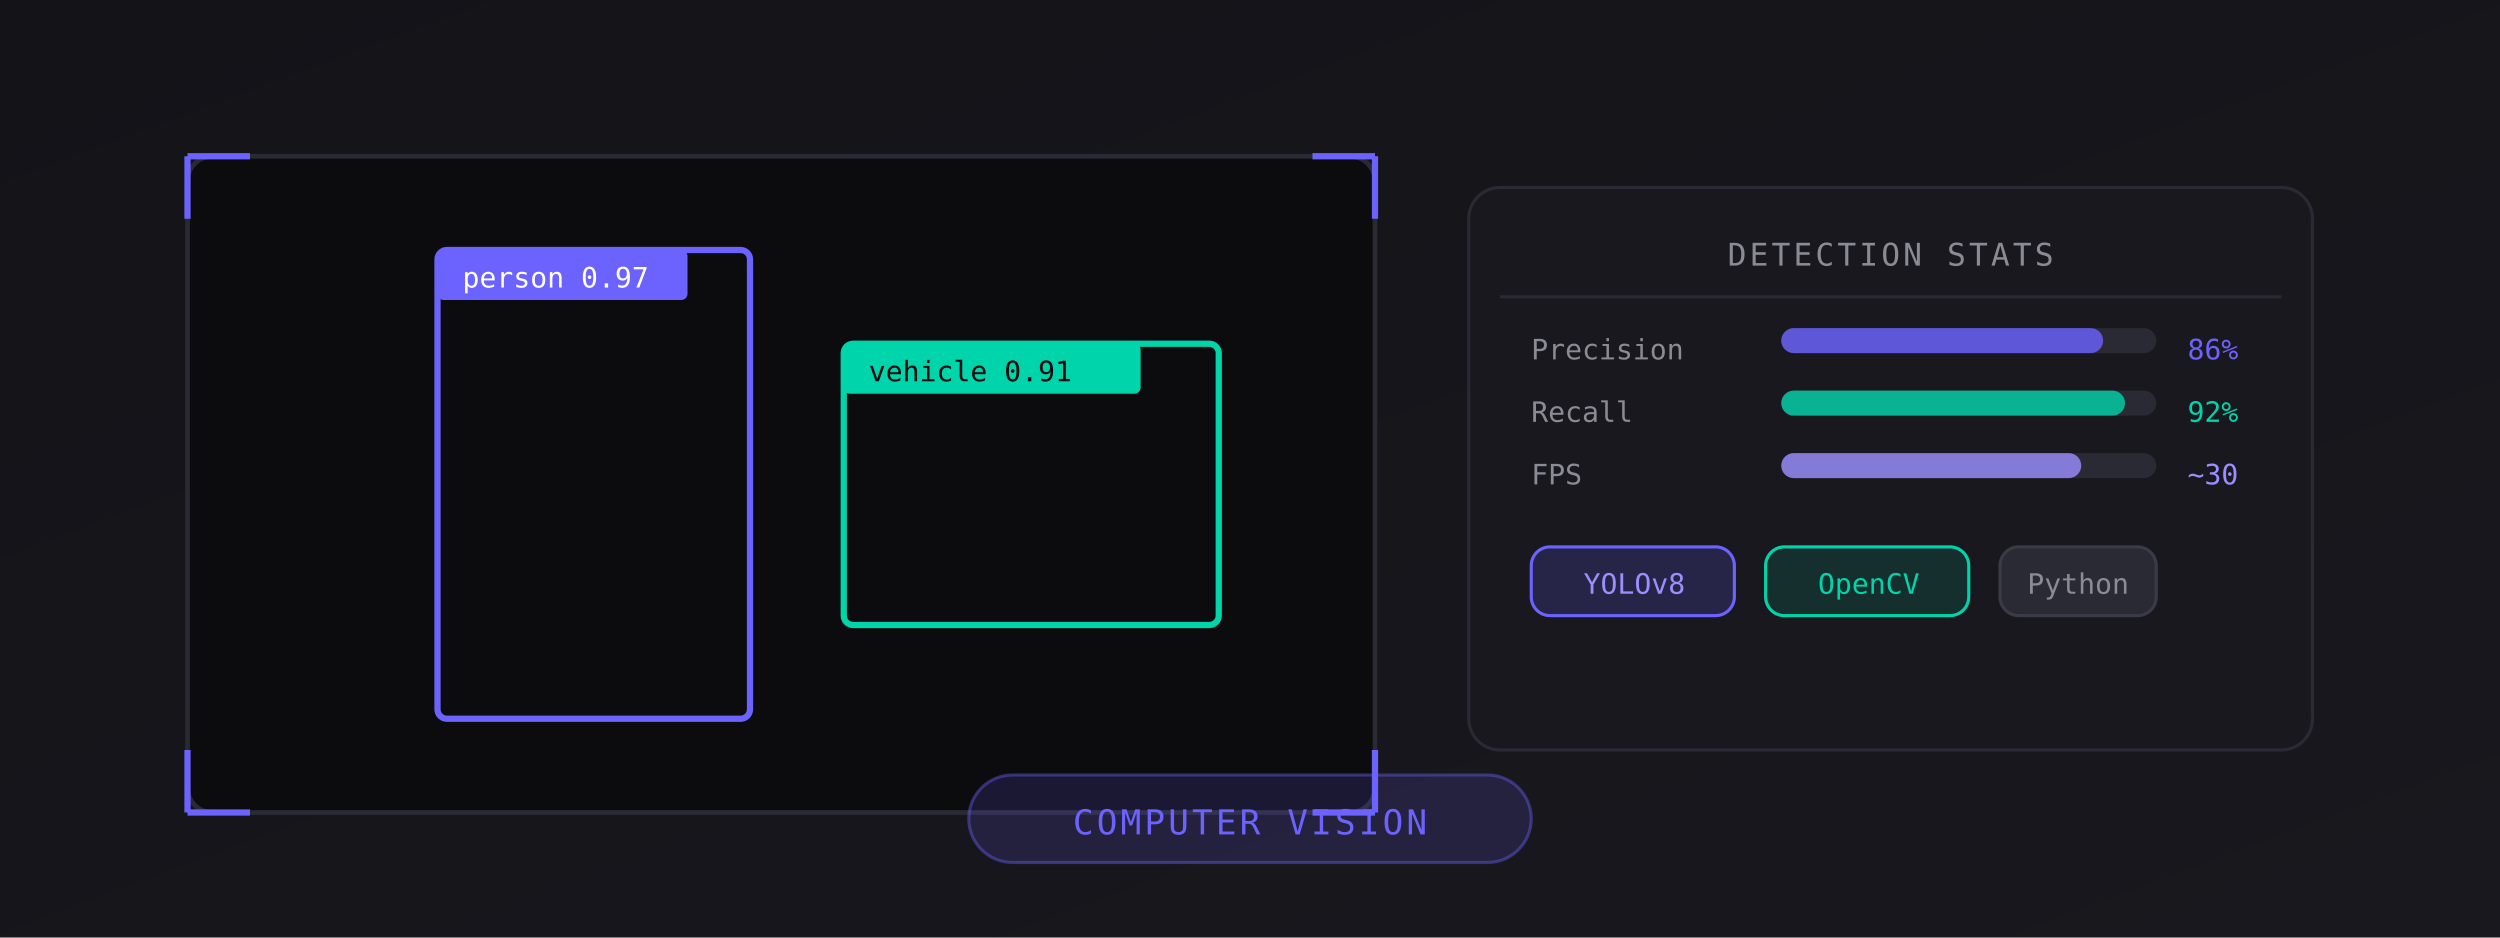
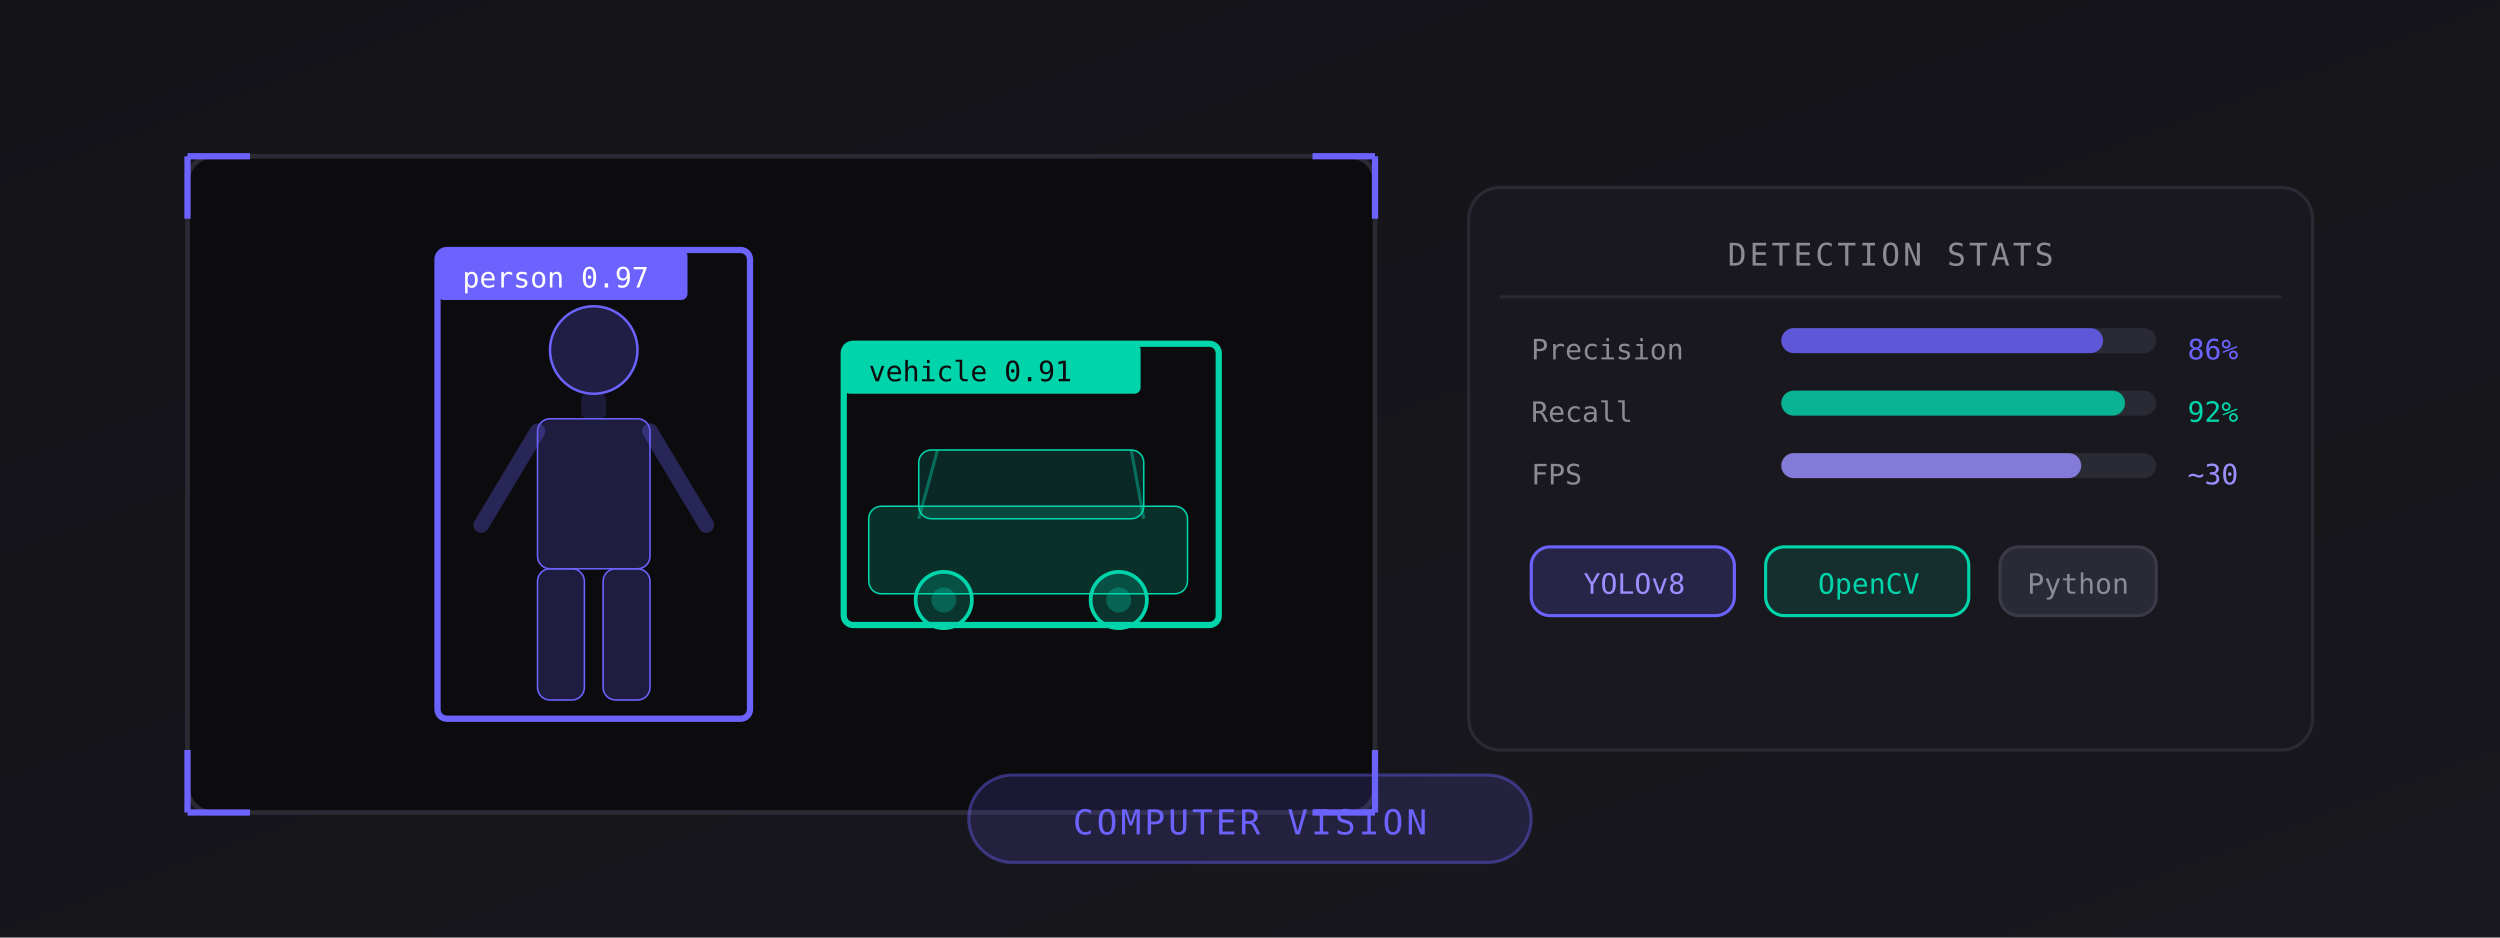
<svg xmlns="http://www.w3.org/2000/svg" width="800" height="300" viewBox="0 0 800 300">
  <defs>
    <linearGradient id="bg" x1="0%" y1="0%" x2="100%" y2="100%">
      <stop offset="0%" stop-color="#131318" />
      <stop offset="100%" stop-color="#18181E" />
    </linearGradient>
  </defs>
  <rect width="800" height="300" fill="url(#bg)" />
  <rect x="60" y="50" width="380" height="210" rx="8" fill="#0C0C0F" stroke="#2A2A35" stroke-width="1.5" />
+   <circle cx="190" cy="112" r="14" fill="#6C63FF" fill-opacity="0.22" stroke="#6C63FF" stroke-width="0.8" />
+   <rect x="186" y="126" width="8" height="8" rx="2" fill="#6C63FF" fill-opacity="0.18" />
+   <rect x="172" y="134" width="36" height="48" rx="4" fill="#6C63FF" fill-opacity="0.2" stroke="#6C63FF" stroke-width="0.5" />
+   <line x1="172" y1="138" x2="154" y2="168" stroke="#6C63FF" stroke-width="5" stroke-linecap="round" opacity="0.3" />
+   <line x1="208" y1="138" x2="226" y2="168" stroke="#6C63FF" stroke-width="5" stroke-linecap="round" opacity="0.3" />
+   <rect x="172" y="182" width="15" height="42" rx="4" fill="#6C63FF" fill-opacity="0.2" stroke="#6C63FF" stroke-width="0.5" />
+   <rect x="193" y="182" width="15" height="42" rx="4" fill="#6C63FF" fill-opacity="0.2" stroke="#6C63FF" stroke-width="0.5" />
  <rect x="140" y="80" width="100" height="150" rx="3" fill="none" stroke="#6C63FF" stroke-width="2" />
  <rect x="140" y="80" width="80" height="16" rx="2" fill="#6C63FF" />
  <text x="148" y="92" font-family="monospace" font-size="9" fill="#fff">person 0.97</text>
+   <rect x="278" y="162" width="102" height="28" rx="4" fill="#00D4AA" fill-opacity="0.18" stroke="#00D4AA" stroke-width="0.5" />
+   <rect x="294" y="144" width="72" height="22" rx="4" fill="#00D4AA" fill-opacity="0.15" stroke="#00D4AA" stroke-width="0.5" />
+   <line x1="294" y1="166" x2="300" y2="144" stroke="#00D4AA" stroke-width="1" opacity="0.4" />
+   <line x1="366" y1="166" x2="362" y2="144" stroke="#00D4AA" stroke-width="1" opacity="0.4" />
+   <circle cx="302" cy="192" r="9" fill="#00D4AA" fill-opacity="0.2" stroke="#00D4AA" stroke-width="1.2" />
+   <circle cx="302" cy="192" r="4" fill="#00D4AA" fill-opacity="0.3" />
+   <circle cx="358" cy="192" r="9" fill="#00D4AA" fill-opacity="0.2" stroke="#00D4AA" stroke-width="1.2" />
+   <circle cx="358" cy="192" r="4" fill="#00D4AA" fill-opacity="0.3" />
  <rect x="270" y="110" width="120" height="90" rx="3" fill="none" stroke="#00D4AA" stroke-width="2" />
  <rect x="270" y="110" width="95" height="16" rx="2" fill="#00D4AA" />
  <text x="278" y="122" font-family="monospace" font-size="9" fill="#0C0C0F">vehicle 0.91</text>
  <polyline points="60,50 60,70" stroke="#6C63FF" stroke-width="2" fill="none" />
  <polyline points="60,50 80,50" stroke="#6C63FF" stroke-width="2" fill="none" />
  <polyline points="440,50 440,70" stroke="#6C63FF" stroke-width="2" fill="none" />
  <polyline points="420,50 440,50" stroke="#6C63FF" stroke-width="2" fill="none" />
  <polyline points="60,260 60,240" stroke="#6C63FF" stroke-width="2" fill="none" />
  <polyline points="60,260 80,260" stroke="#6C63FF" stroke-width="2" fill="none" />
  <polyline points="440,260 440,240" stroke="#6C63FF" stroke-width="2" fill="none" />
  <polyline points="420,260 440,260" stroke="#6C63FF" stroke-width="2" fill="none" />
  <rect x="470" y="60" width="270" height="180" rx="10" fill="#18181E" stroke="#2A2A35" stroke-width="1" />
  <text x="605" y="85" text-anchor="middle" font-family="monospace" font-size="10" fill="#8B8B95" letter-spacing="1">DETECTION STATS</text>
  <line x1="480" y1="95" x2="730" y2="95" stroke="#2A2A35" stroke-width="1" />
  <text x="490" y="115" font-family="monospace" font-size="9" fill="#8B8B95">Precision</text>
  <rect x="570" y="105" width="120" height="8" rx="4" fill="#2A2A35" />
  <rect x="570" y="105" width="103" height="8" rx="4" fill="#6C63FF" fill-opacity="0.8" />
  <text x="700" y="115" font-family="monospace" font-size="9" fill="#6C63FF">86%</text>
  <text x="490" y="135" font-family="monospace" font-size="9" fill="#8B8B95">Recall</text>
  <rect x="570" y="125" width="120" height="8" rx="4" fill="#2A2A35" />
  <rect x="570" y="125" width="110" height="8" rx="4" fill="#00D4AA" fill-opacity="0.8" />
  <text x="700" y="135" font-family="monospace" font-size="9" fill="#00D4AA">92%</text>
  <text x="490" y="155" font-family="monospace" font-size="9" fill="#8B8B95">FPS</text>
  <rect x="570" y="145" width="120" height="8" rx="4" fill="#2A2A35" />
  <rect x="570" y="145" width="96" height="8" rx="4" fill="#9B8FFF" fill-opacity="0.8" />
  <text x="700" y="155" font-family="monospace" font-size="9" fill="#9B8FFF">~30</text>
  <rect x="490" y="175" width="65" height="22" rx="6" fill="#6C63FF" fill-opacity="0.18" stroke="#6C63FF" stroke-width="1" />
  <text x="523" y="190" text-anchor="middle" font-family="monospace" font-size="9" fill="#9B8FFF">YOLOv8</text>
  <rect x="565" y="175" width="65" height="22" rx="6" fill="#00D4AA" fill-opacity="0.12" stroke="#00D4AA" stroke-width="1" />
  <text x="598" y="190" text-anchor="middle" font-family="monospace" font-size="9" fill="#00D4AA">OpenCV</text>
  <rect x="640" y="175" width="50" height="22" rx="6" fill="#2A2A35" stroke="#3A3A48" stroke-width="1" />
  <text x="665" y="190" text-anchor="middle" font-family="monospace" font-size="9" fill="#8B8B95">Python</text>
  <rect x="310" y="248" width="180" height="28" rx="14" fill="#6C63FF" fill-opacity="0.15" stroke="#6C63FF" stroke-width="1" stroke-opacity="0.4" />
  <text x="400" y="267" text-anchor="middle" font-family="monospace" font-size="11" fill="#6C63FF" letter-spacing="1">COMPUTER VISION</text>
</svg>
